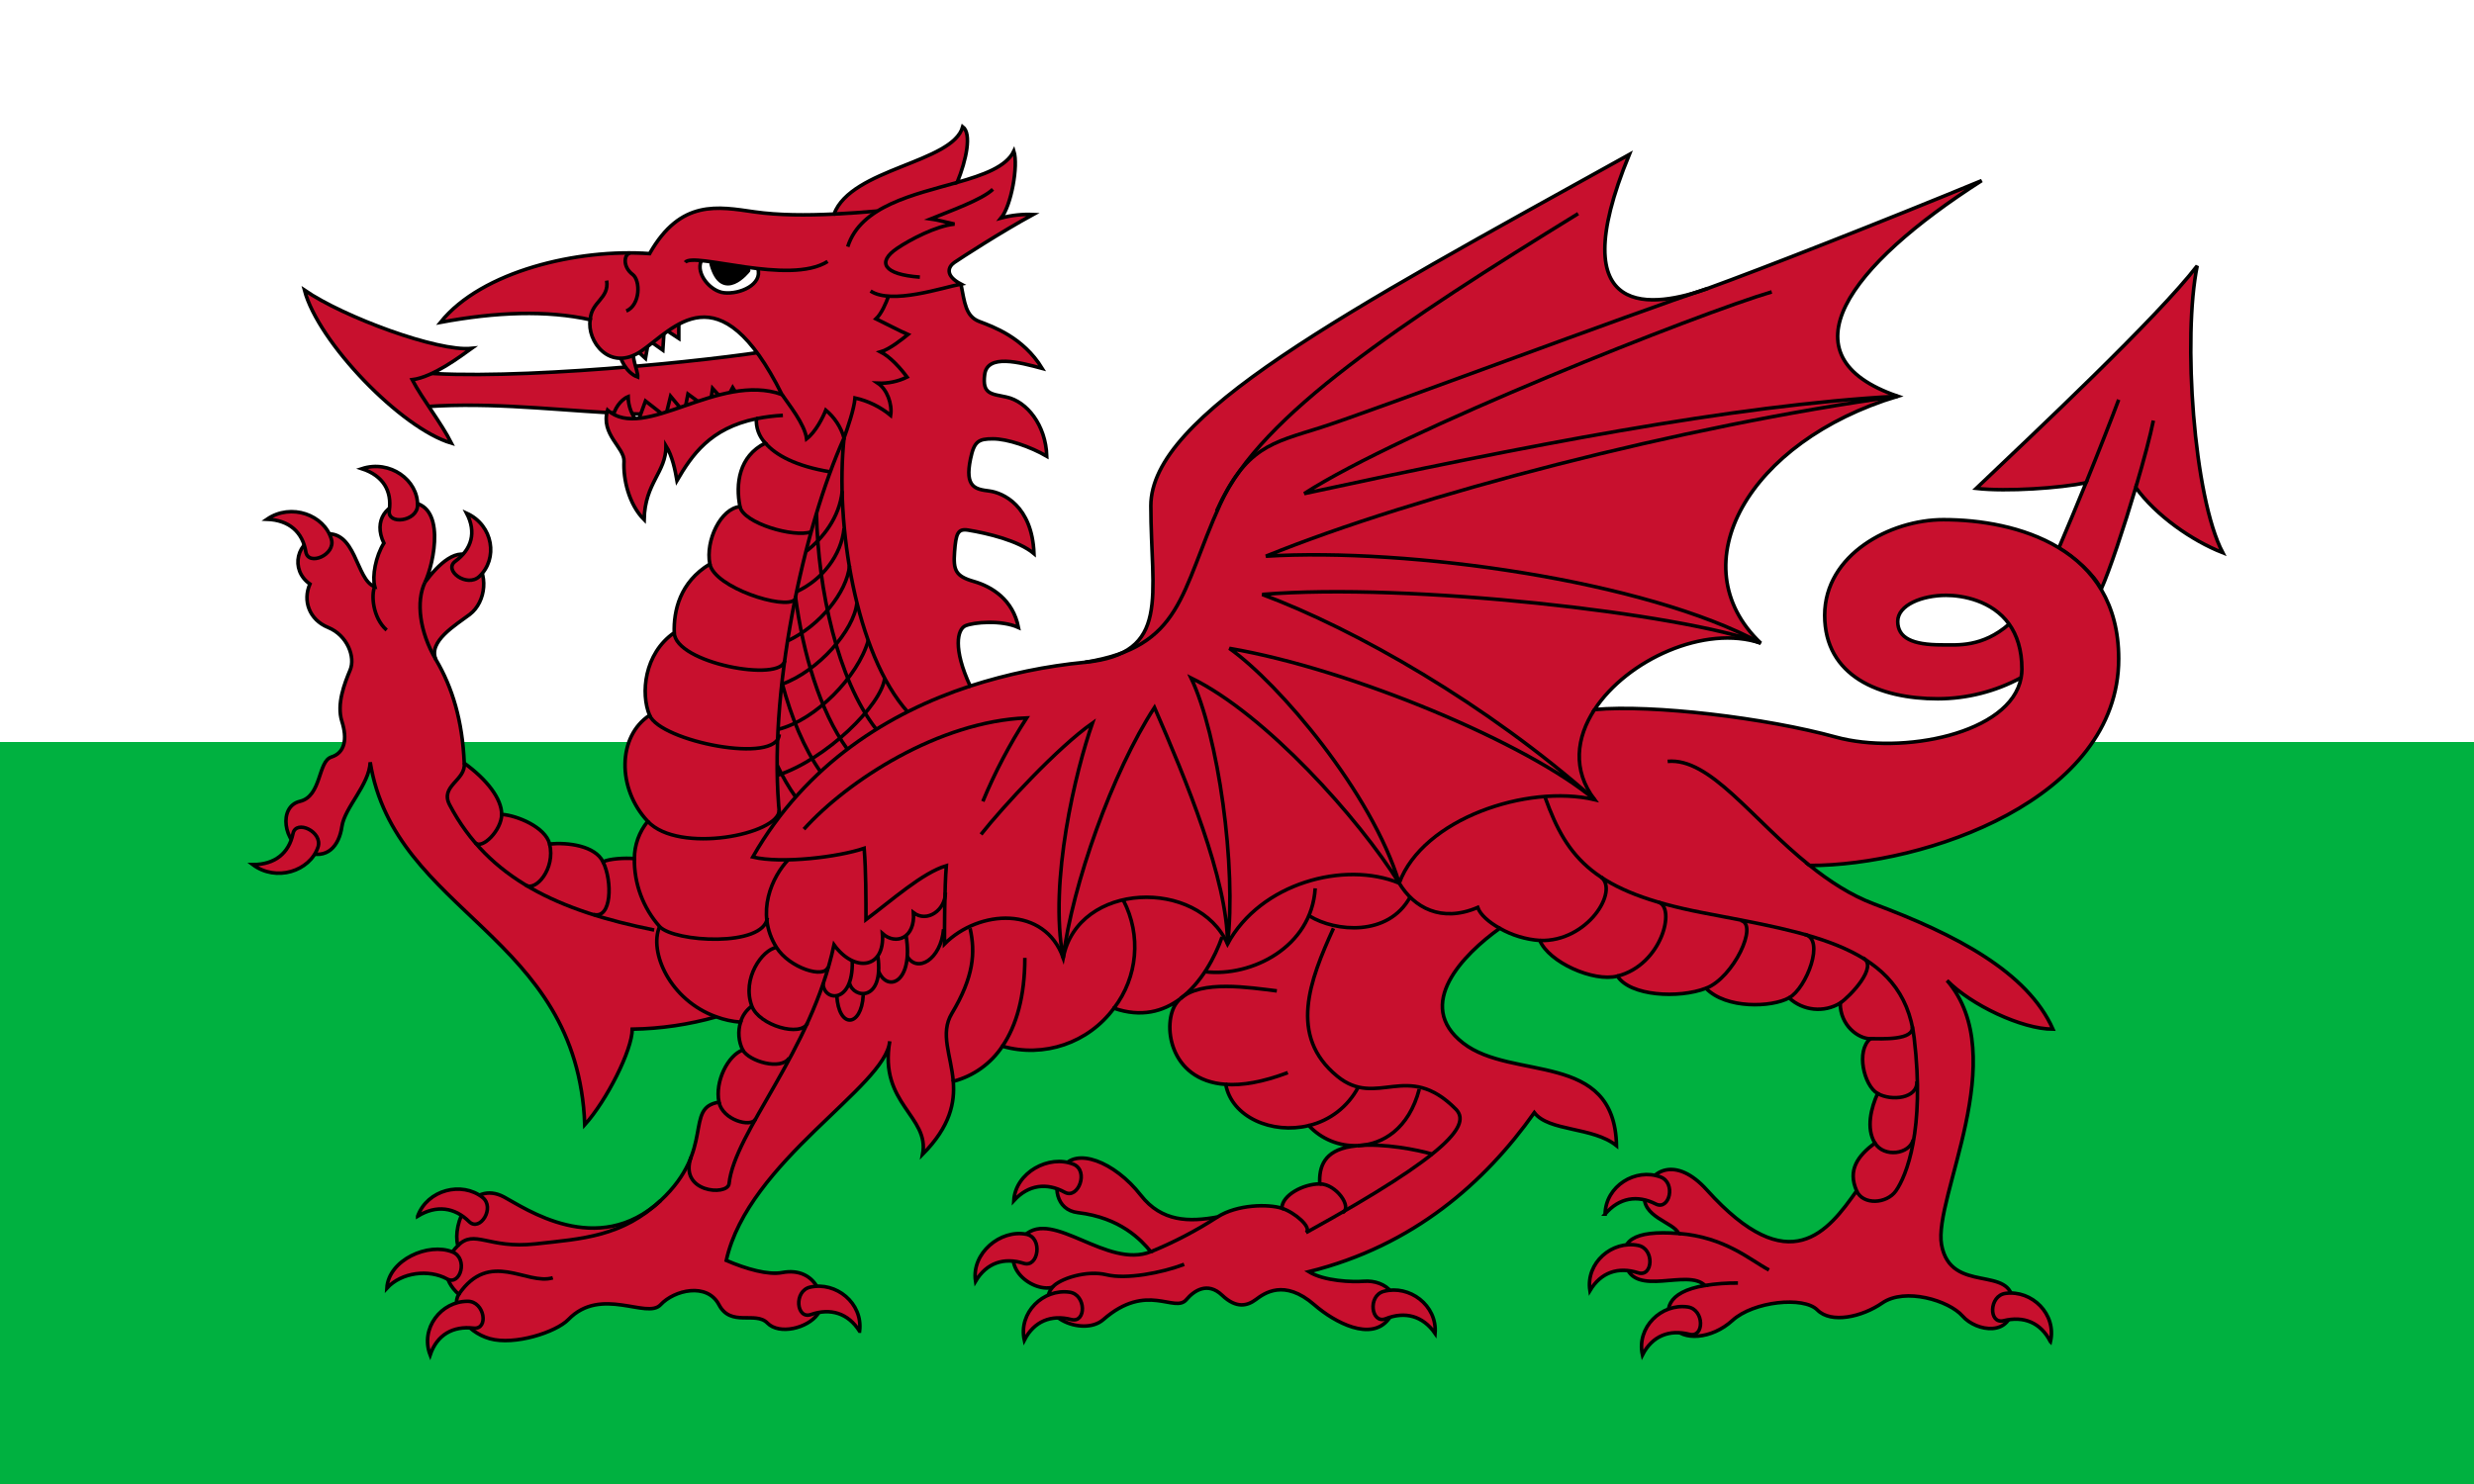
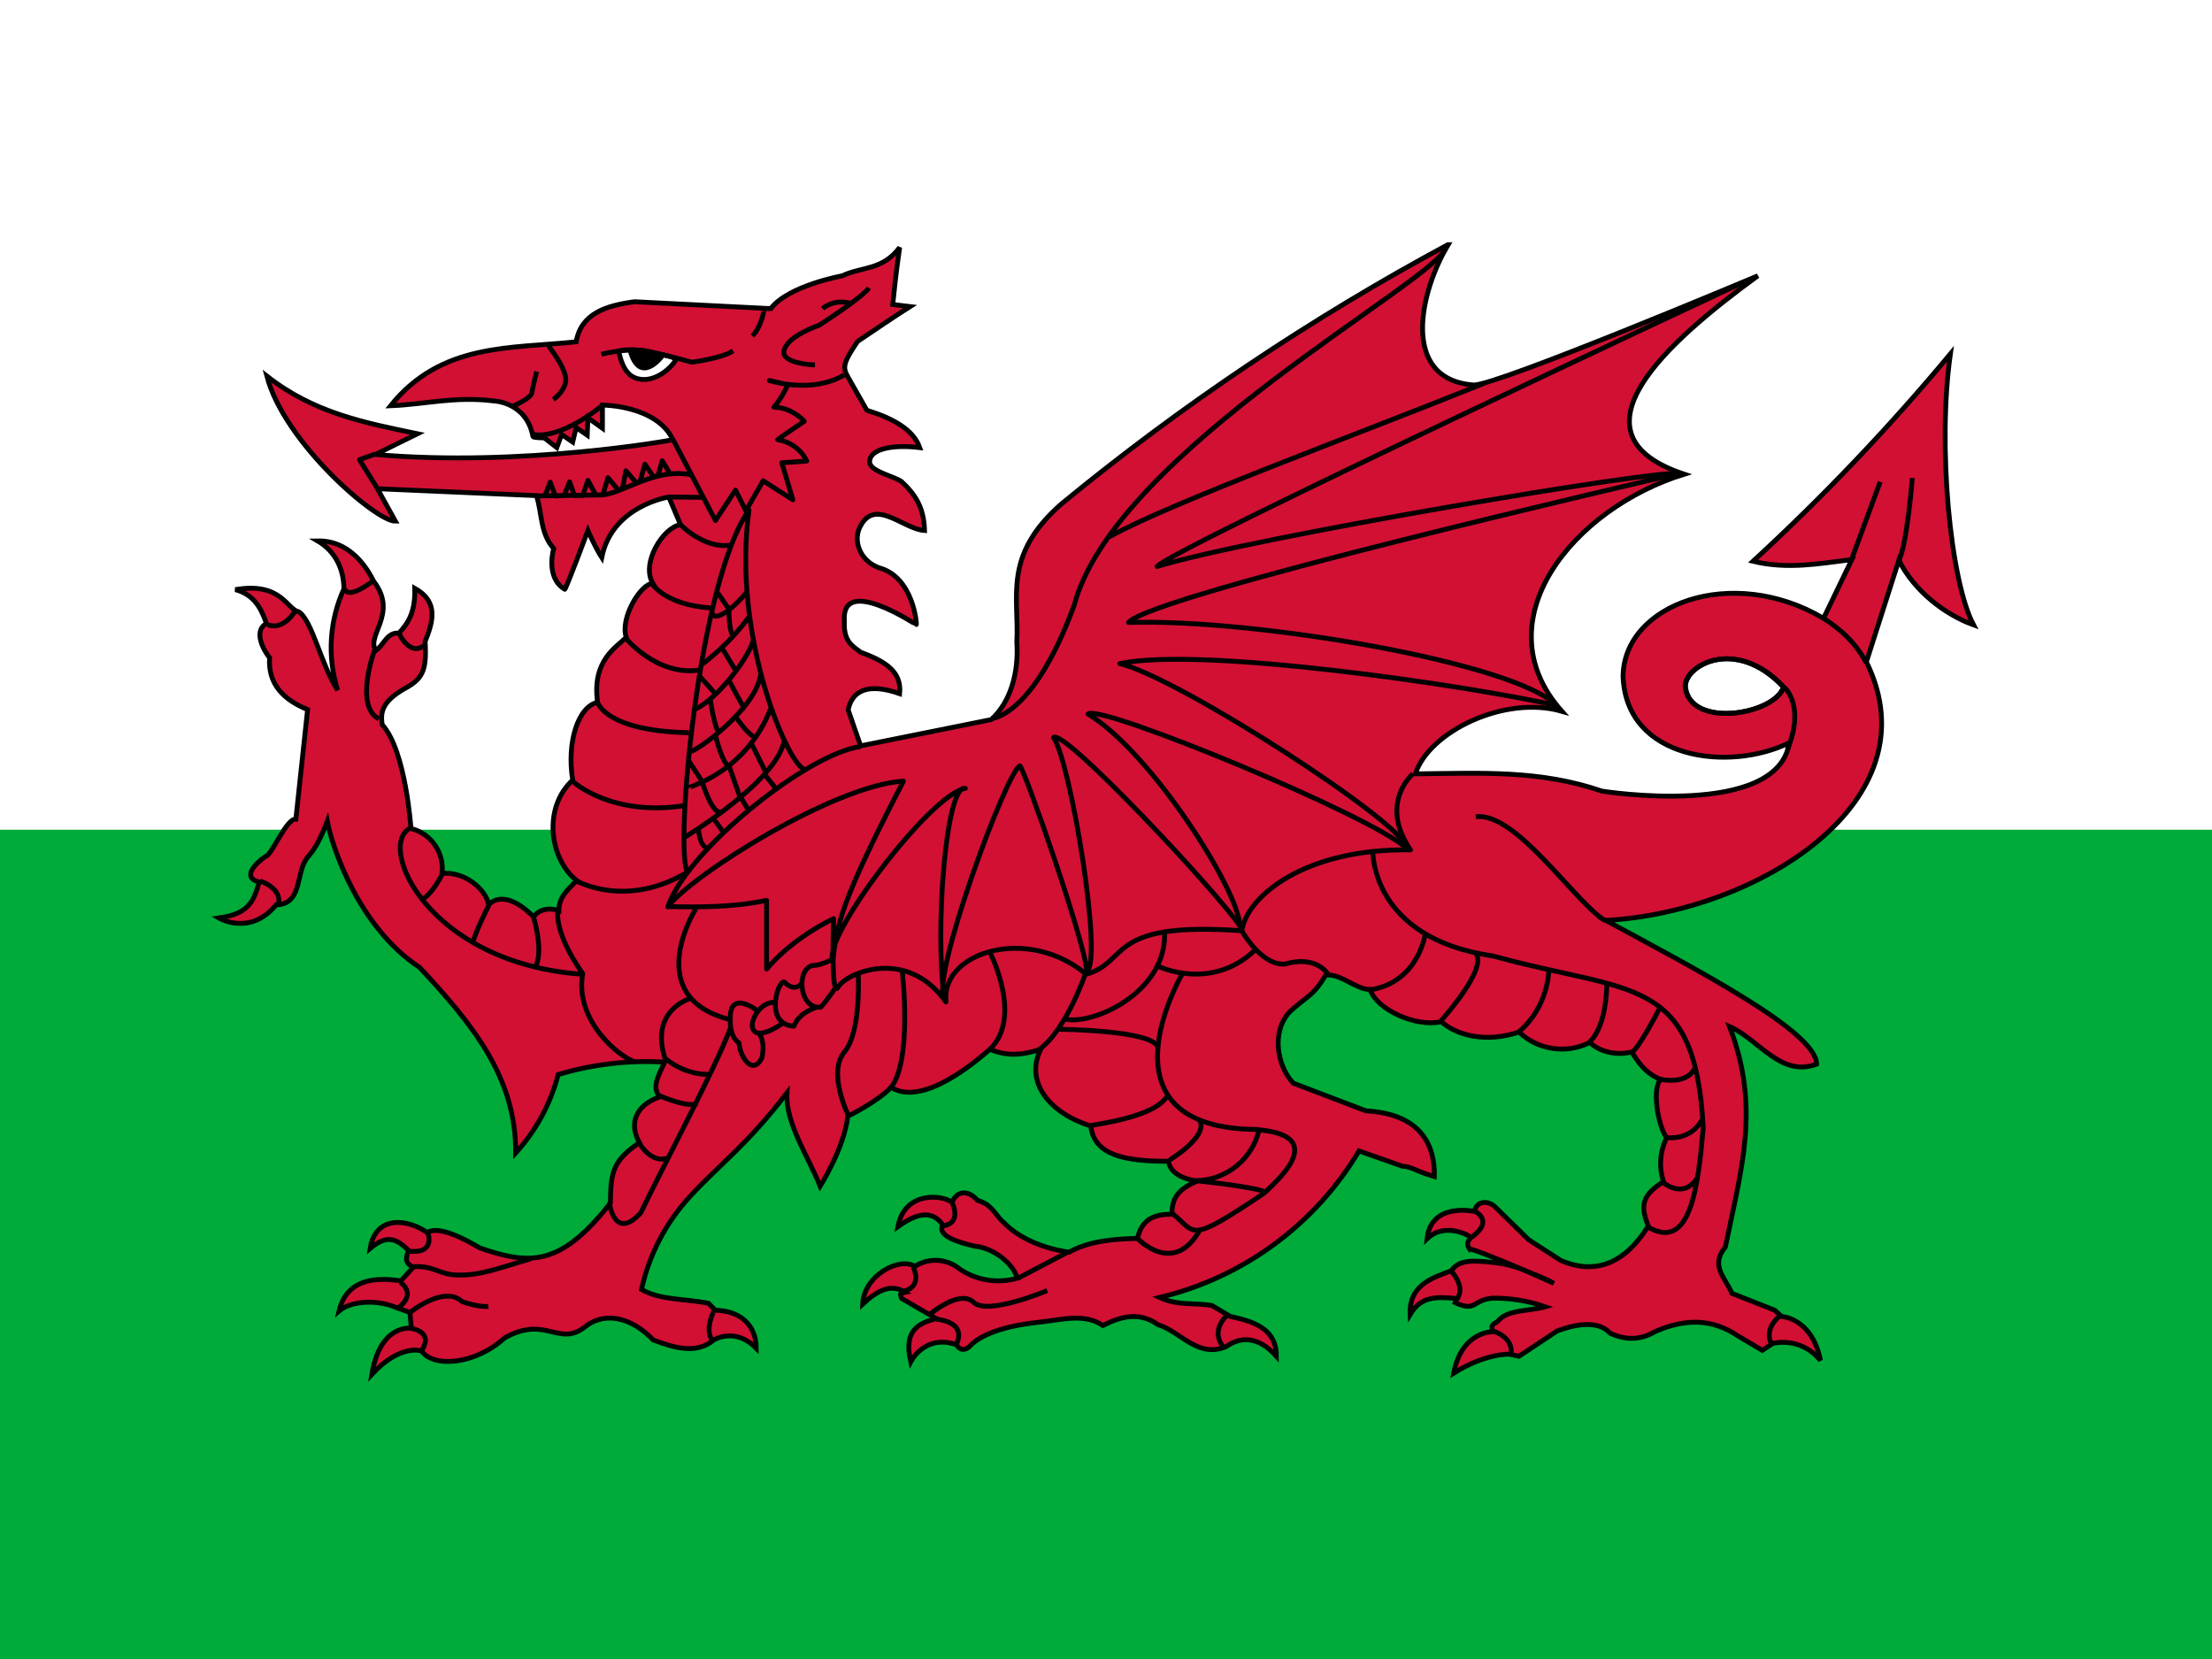
- <svg xmlns="http://www.w3.org/2000/svg" width="800" height="480">
-   <path fill="#00b140" d="M0 0h800v480H0z" />
-   <path fill="#fff" d="M0 0h800v240H0z" />
-   <g stroke="#000">
-     <g stroke-width="1.157">
-       <g fill="#c8102e">
-         <path d="M246.663 113.816c-25.98 3.938-91.82 10.123-117.509 5.906l5.02 12.092c42.515-3.937 83.26 9.843 121.053-4.5z" />
-         <path d="M145.985 143.343c-16.24-4.779-43.107-32.62-47.535-49.492 12.695 8.716 43.105 19.965 54.03 18.841-3.544 2.531-12.402 9.279-19.192 10.123 3.25 6.188 9.448 14.06 12.697 20.528z" />
-       </g>
-       <path fill="#c8102e" d="M198.242 134.907c4.726 6.467 29.526 3.796 42.072-4.076l-3.395-5.485-2.509 4.64-3.985-4.358-1.033 6.889-6.938-5.062-1.183 6.047-4.428-5.343-1.622 6.609-6.497-5.064-2.509 6.892a13.18 13.18 0 0 1-3.101-8.296c-2.51.983-4.576 4.217-4.872 6.607zm2.067-20.949c0 1.686 2.066 6.609 5.906 8.013.148-2.108-2.511-7.03-.886-9.137l3.395 3.092 1.034-5.906 4.576 3.234.442-6.888 4.724 3.092v-7.592c-7.677.701-17.125 9.56-19.191 12.092zM679.42 190.587c-1.992-4.499-8.192-9.982-13.654-13.357a1346 1346 0 0 0 8.778-21.074c-8.267 1.688-25.459 2.936-35.499 1.812 18.895-17.998 58.46-55.119 71.45-71.992-4.724 23.06-1.18 74.802 8.268 92.8-10.04-3.937-21.643-12.09-28.137-21.088-3.831 12.918-8.53 26.996-11.13 32.758" />
-       <path fill="#c8102e" d="M310.733 91.882c1.18 5.906 1.474 10.405 5.904 12.092 4.428 1.688 14.171 5.061 20.372 15.186-7.381-1.968-17.715-4.781-18.602 1.969-.842 6.424 2.116 6.234 7.087 7.31 6.495 1.406 12.696 8.999 12.992 19.124-5.317-3.093-12.697-5.624-17.421-5.624s-6.053.842-7.233 6.466c-1.949 9.276 1.625 9.843 6.052 10.405 4.43.562 13.878 4.781 14.468 20.248-5.02-4.22-15.088-6.57-21.259-7.592-3.395-.562-3.985 1.124-4.427 7.03-.445 5.905.294 7.874 6.198 9.56 5.907 1.689 12.697 5.906 14.468 14.905-5.61-2.53-14.468-1.687-17.125-.562s-4.096 7.41 1.514 19.5a176.2 176.2 0 0 1 37.163-7.69c27.906-2.799 21.26-21.371 21.26-50.618s61.41-61.866 154.708-113.61c-22.439 54.555 8.268 49.493 25.39 43.308 17.125-6.188 57.28-21.935 88.576-34.871-43.107 27.558-64.956 56.805-27.163 69.74-48.421 14.623-70.86 54.555-44.288 79.865-18.12-6.113-43.232 5.42-53.75 21.482 18.896-1.689 55.52 2.703 77.96 8.888 21.367 5.89 56.64-1.007 59.964-19.157.175-.915.265-1.845.268-2.777 0-6.327-1.63-11.104-4.124-14.585-5.488-7.66-15.105-9.318-20.382-9.318-7.677 0-15.648 3.092-15.648 8.436s4.724 7.593 14.172 7.593c5.165 0 13.13.855 21.858-6.711 2.495 3.48 4.124 8.258 4.124 14.585-.008.92-.102 1.836-.28 2.738a56.84 56.84 0 0 1-26.885 6.823c-18.896 0-36.608-7.312-36.608-26.996s21.256-30.934 38.38-30.934c23.62 0 56.687 9 56.687 44.993 0 45.558-62.713 66.864-99.916 66.864 6.237 4.985 13.262 9.627 20.79 12.438 26.349 9.843 49.603 21.935 57.87 40.496-10.038 0-26.573-7.874-34.25-15.749 21.259 24.748-4.525 70.27-1.77 85.49 2.95 16.308 23.029 6.185 23.029 18.841 0 11.247-11.811 9.279-16.239 4.217-4.43-5.061-18.627-9.313-25.982-4.217-6.495 4.5-16.532 6.748-20.962 2.25-4.428-4.5-20.667-2.814-27.457 3.374-6.79 6.185-16.276 6.669-19.192 1.969-3.122-5.033-2.324-11.153 10.307-13.271-5.61-5.626-22.708 3.99-25.659-6.695-2.123-7.679 2.361-11.25 17.123-10.126-1.477-3.654-12.399-5.34-10.925-12.935 1.477-7.593 10.01-12.293 20.079-1.124 26.866 29.808 39.267 13.217 48.418.282-2.95-6.75.297-11.25 5.907-15.467-2.953-4.781-1.183-11.53.884-16.029-4.428-2.53-7.084-13.78-2.36-17.717-3.84 0-9.745-4.22-9.745-11.53a13.77 13.77 0 0 1-16.532-1.686c-5.61 3.093-20.372 3.655-26.869-3.095-8.857 3.375-24.506 2.53-28.637-3.937-7.795 1.97-22.145-4.5-25.096-11.53a30.6 30.6 0 0 1-12.945-3.934c-11.808 8.436-27.8 24.745-11.857 37.119 15.945 12.373 49.011 2.248 49.602 33.181-7.677-6.185-21.849-4.5-26.573-10.685-15.942 22.497-38.971 43.025-72.925 51.461 5.018 3.093 14.172 3.375 17.713 3.093 7.363-.584 13.582 5.344 7.974 12.374-5.61 7.032-17.125 1.124-23.916-4.78-9.772-8.5-16.238-3.656-18.896-1.688-2.656 1.968-6.2 3.095-10.924-1.406-4.724-4.5-9.154-1.404-11.514 1.406-3.838 4.57-12.696-5.906-26.867 6.468-6.814 5.95-23.029-1.686-16.535-10.405-6.79 1.689-18.8-7.707-8.857-16.871 9.154-8.436 26.572 10.967 40.744 5.341-3.185-3.86-9.823-11.01-23.62-12.653-7.086-.844-8.34-8.695-5.02-14.343 4.134-7.03 16.831-2.248 25.393 8.72 6.744 8.639 15.648 8.716 24.8 7.03 6.43-4.084 16.386-4.22 20.816-2.814 0-4.217 6.936-7.874 12.25-7.874-.293-5.624 1.477-10.685 10.04-12.092a31 31 0 0 1 2.214-.3 20.28 20.28 0 0 1-15.804-6.478c-11.827 2.885-24.93-2.676-26.855-13.313-18.694-1.303-20.553-20.167-15.947-26.308q.565-.764 1.26-1.409c-5.565 4.184-12.675 6.12-21.467 3.073a33.34 33.34 0 0 1-36.058 12.292 27.32 27.32 0 0 1-15.898 11.362c.55 6.816-.92 14.539-9.915 23.612 2.36-12.374-14.172-16.31-10.628-36.556-1.183 14.622-45.765 38.807-52.852 70.864 6.497 2.813 13.584 4.78 18.012 3.937 11.137-2.12 14.762 9 11.514 13.499s-12.4 6.747-16.238 2.81c-3.838-3.935-11.811 1.407-15.649-5.904-3.837-7.312-14.467-4.78-18.895 0s-19.192-6.187-29.82 4.78c-3.976 4.102-17.419 8.436-25.392 6.188-7.971-2.25-12.695-10.125-10.038-14.342-5.314-4.782-5.388-10.637-.294-15.75-1.92-7.17 4.34-21.34 14.91-15.746 6.643 3.514 30.188 20.107 50.708 1.125 17.792-16.664 7.427-30.016 18.821-31.778-1.386-6.765 2.954-15.184 7.678-16.873a12.25 12.25 0 0 1-.697-9.014 29.1 29.1 0 0 1-7.849-1.72 105.7 105.7 0 0 1-27.18 3.986c0 6.748-8.266 23.059-15.353 30.934-2.36-61.867-61.41-68.055-69.383-117.265-.294 7.31-8.268 14.622-9.152 20.808-.886 6.188-4.724 10.967-11.81 8.157-7.085-2.814-8.858-14.625-1.771-16.311 7.087-1.689 5.758-12.937 10.186-14.343s5.166-5.906 3.395-11.53c-1.773-5.623.884-12.373 2.657-16.59 1.77-4.22-.886-11.25-7.087-13.78-6.198-2.53-8.265-8.717-5.904-14.06-6.495-4.5-4.643-14.223 4.133-16.029 10.925-2.25 10.629 14.902 16.83 16.873-.885-3.375.295-9.843 2.953-14.062-3.544-7.313.886-13.216 7.97-13.216 12.402 0 8.268 19.684 5.315 25.872 4.133-5.626 10.63-12.094 15.648-7.592 5.02 4.496 4.2 13.894-1.18 17.995-4.43 3.374-13.582 8.718-10.925 14.624 5.314 8.999 8.561 19.684 9.154 33.464 7.38 5.344 12.104 11.53 12.104 16.59 4.87.283 14.2 4.132 15.5 9.564 5.905-.565 14.723.564 17.271 5.764 1.922-.985 7.043-1.313 10.145-1.033a19.06 19.06 0 0 1 4.323-12.043c-10.038-10.688-9.744-27.558.59-34.309-2.942-7.006-1.77-19.966 7.972-26.716-.21-7.032 1.772-16.308 11.514-22.214-1.476-7.594 3.544-17.997 9.744-18.56-1.477-7.312-.36-16.337 8.2-20.556a10.55 10.55 0 0 1-2.895-7.89c-15.019 3.093-20.888 11.847-25.677 20.01-.59-3.375-1.477-7.874-3.544-11.25 0 8.717-6.79 11.812-7.084 23.904-5.02-5.062-6.79-13.218-6.497-18.842.236-4.501-7.675-8.716-5.314-16.59 11.81 10.405 35.726-12.374 56.393-5.062-20.373-40.776-35.134-21.093-45.469-14.06-10.334 7.03-17.715-3.375-16.532-10.125-13.878-3.093-30.412-2.531-48.421.844 13.285-16.593 44.581-23.903 67.61-22.217 10.038-17.715 22.145-15.184 33.954-13.498 7.72 1.105 16.738 1.129 25.686.7 5.61-14.905 38.382-16.446 41.63-28.258 2.954 2.249 1.16 10.712-1.793 18.022 8.536-2.434 15.866-5.033 18.326-10.147 1.477 4.78-.884 17.715-4.134 21.652a34.3 34.3 0 0 1 10.335-1.125c-10.335 5.624-23.323 14.06-25.39 15.467-2.067 1.406-3.25 4.217 2.067 7.03-5.907 1.125-22.44 6.75-29.23 2.251" />
-       <path fill="#c8102e" d="M86.345 167.95c7.823-5.344 18.52-1.394 20.815 6.467 1.476 5.062-7.492 8.82-8.268 4.079-1.032-6.327-5.314-10.264-12.547-10.546zm30.682-16.349c9.105-2.983 18.163 3.721 17.995 11.88-.11 5.251-9.833 6.402-9.147 1.65.914-6.345-2.002-11.285-8.848-13.53zm33.86 14.396c8.684 3.956 10.203 14.787 4.074 20.49-3.946 3.67-11.723-2.006-7.733-4.938 5.323-3.908 6.883-9.38 3.66-15.552zM81.733 279.659c7.577 5.654 18.442 2.143 21.085-5.62 1.7-4.997-7.094-9.115-8.078-4.408-1.314 6.278-5.768 10.039-13.007 10.028zm53.326 113.719c3.173-8.657 14.31-11.289 20.934-6.115 4.263 3.333-.803 11.32-4.3 7.866-4.668-4.61-10.548-5.485-16.634-1.75zm-9.962 23.284c.528-9.155 13.41-14.909 21.281-11.688 5.07 2.075 2.528 11.088-1.84 8.692-5.825-3.194-14.68-2.2-19.441 2.996zm14 21.604c-3.303-8.613 3.56-17.37 12.128-17.362 5.516.004 6.909 9.24 1.905 8.679-6.675-.75-11.806 2.123-14.033 8.683zm138.863-7.689c1.14-9.105-7.652-16.126-15.989-14.248-5.367 1.21-4.497 10.505.236 8.864 6.319-2.189 12.005-.516 15.752 5.384zm53.267 2.907c-1.976-8.974 6.132-16.705 14.61-15.532 5.46.754 5.452 10.085.583 8.849-6.495-1.652-12.003.49-15.193 6.683zm132.829-2.193c.738-9.144-8.355-15.808-16.602-13.597-5.31 1.424-4.032 10.676.627 8.848 6.217-2.44 11.97-.996 15.975 4.749zm-148.599-16.849c-1.412-9.069 8.035-16.875 16.425-15.224 5.403 1.065 3.942 10.926-.842 9.415-6.38-2.017-12.015-.19-15.583 5.809zm12.366-26.092c.528-9.155 11.431-14.993 19.302-11.77 5.067 2.075 1.554 11.457-2.811 9.061-5.826-3.197-11.73-2.484-16.491 2.709zm203.286 49.914c-1.977-8.975 6.13-16.706 14.609-15.533 5.46.756 5.453 10.088.583 8.85-6.495-1.65-12.003.492-15.192 6.683zm131.931-4.294c2.043-8.962-6.01-16.748-14.496-15.63-5.463.718-5.525 10.05-.648 8.844 6.508-1.607 12.002.571 15.143 6.785zm-148.924-16.505c-1.391-9.072 7.205-16.311 15.59-14.64 5.4 1.076 4.784 10.39.007 8.866-6.376-2.03-12.014-.216-15.597 5.774zm4.914-24.761c.178-9.169 9.896-14.977 17.884-12.028 5.142 1.899 2.946 10.992-1.51 8.75-5.943-2.994-11.815-2.077-16.375 3.278z" />
-       <path fill="none" d="M552.242 93.289c-22.439 7.312-109.241 39.931-125.183 44.993s-24.21 6.188-33.658 26.996" />
-       <path fill="none" d="M510.318 69.103c-56.686 34.87-102.745 65.242-115.736 93.926s-12.105 46.118-43.698 51.18m-90.934 53.993c14.172-15.748 43.696-34.87 72.04-35.994a169.5 169.5 0 0 0-14.173 26.996" />
-       <path fill="none" d="M317.227 269.889c7.087-9 24.8-28.12 36.02-35.995-5.314 15.187-14.171 51.18-9.447 75.926 2.95-23.62 15.942-60.177 29.523-80.988 10.04 23.06 23.62 55.68 23.62 76.491 2.953-24.747-2.951-67.492-11.809-86.051 24.21 11.81 54.326 45.555 67.317 66.366-8.857-29.247-38.973-64.68-54.918-75.93 39.564 6.75 96.843 30.936 118.099 48.934-34.838-30.934-77.355-55.119-107.469-66.368 47.239-3.935 135.814 6.188 161.204 15.749-37.2-20.249-113.965-30.934-160.023-28.121 48.42-19.686 134.633-42.182 204.31-51.743-53.144 2.81-121.642 16.31-191.91 31.495 31.297-20.248 128.137-58.491 151.167-65.241M274.122 79.79c4.217-13.272 21.423-16.795 35.407-20.785m-12.084 30.629c-11.808-.845-13.907-4.842-7.38-9.281 4.133-2.813 12.694-7.313 18.601-7.875-1.477-.28-5.61-1.406-7.677-1.686 6.2-2.53 16.534-6.188 20.076-9.563" />
-       <path fill="none" d="M283.716 68.261c-4.518.39-9.26.75-14.024.979m-16.532 65.105a57 57 0 0 0-8.573 1.082m-39.448 142.288a32.45 32.45 0 0 0 8.16 21.982c4.725 5.062 33.66 6.75 34.84-2.812m-38.677-31.214c10.038 10.686 42.515 4.218 42.515-3.655m-41.924-30.653c3.543 8.437 41.334 16.03 41.924 6.186m-33.953-32.902c.296 9.843 34.712 16.236 35.726 9m-24.212-31.214c1.477 7.592 24.212 14.905 27.46 11.53m-17.716-30.09c1.076 5.333 17.42 10.123 23.03 8.155m-14.83-28.711c3.35 3.873 9.849 7.477 21.03 9.307m-77.649-49.212c.294-5.906 6.198-6.749 5.314-12.654m56.687 36.839c2.066 3.092 7.38 9.56 7.97 14.342 2.954-2.25 5.315-7.032 6.201-9.28a18.43 18.43 0 0 1 5.904 8.998c1.183-3.375 3.25-9.28 3.544-12.936a27.4 27.4 0 0 1 11.514 5.623c.59-3.655-1.18-8.436-4.133-10.405 3.263.136 6.51-.54 9.447-1.968-2.066-2.811-5.314-6.468-8.561-8.155 2.954-.844 7.085-4.216 8.858-5.623-2.658-1.124-7.381-3.657-10.335-5.062 1.771-1.688 3.248-5.06 4.134-7.594M203.852 81.9c-1.919 0-2.805 4.217.738 6.89 2.549 1.922 2.51 9.842-2.066 11.81" />
-       <path fill="none" d="M272.94 141.657c-12.99 28.682-24.948 83.097-20.815 122.467m14.024 53.853c0 5.906 9.744 7.03 9.447-7.03" />
-       <path fill="none" d="M274.712 317.977c1.18 5.061 11.219 6.186 9.152-8.719" />
-       <path fill="none" d="M270.579 321.914c.59 10.967 7.97 10.405 8.56 0m5.021-7.594c2.951 6.75 11.218 3.374 8.858-11.53" />
-       <path fill="none" d="M293.312 309.258c3.249 5.626 10.924 1.127 11.81-8.716m-50.192-22.497c-5.066 5.284-10.878 17.147-3.84 28.402 4.137 6.607 15.503 10.265 16.683 6.327m-16.683-6.327c-4.575.704-11.306 10.046-7.97 18.98 2.363 6.328 15.944 10.126 18.01 5.486m128.728-16.593c14.762 1.688 34.25-7.873 35.43-26.996" />
-       <path fill="none" d="M423.515 296.323c8.268 5.061 25.393 6.75 32.477-6.187m-24.799 10.124c-7.678 16.872-14.633 34.8 1.18 47.806 12.99 10.687 22.64-5.245 38.383 10.687 4.724 4.78-.886 13.778-48.421 39.932m-227.34-119.937c3.1 6.327 2.805 18.701-3.1 17.012m-43.549 122.89c10.038-14.622 21.89-2.806 30.41-5.343" />
-       <path fill="#fff" d="M226.735 84.429c-1.772 4.078 2.942 9.783 7.381 10.266 5.166.562 12.547-2.672 10.925-7.874" />
-       <path fill="none" d="M221.567 84.852c2.657-3.516 33.66 7.592 46.059-.282M121.183 189.745c-1.18 2.529-.738 9.982 3.84 14.06M340.256 416.4c2.363-2.81 11.105-5.65 17.567-4.076 6.349 1.545 17.715-.562 25.096-3.376" />
-       <g fill="none">
-         <path d="M272.94 141.657c-2.952 27.558 3.691 69.882 20.668 88.723m-29.584-64.256c.486 24.523 6.79 53.637 19.254 69.664M257.2 192.849c2.454 18.557 7.979 37.218 16.709 49.338m-20.988-21.171c2.95 11.013 7.101 21.12 12.492 28.722m-14.013-2.07a66.7 66.7 0 0 0 5.882 10.136" />
-         <path d="M272.35 158.81c-.885 8.718-6.495 15.466-11.516 19.404m12.106-7.31c-.885 8.716-7.085 16.59-15.205 20.386m16.977-8.295c-.886 8.717-9.744 19.403-19.782 24.183m22.143-12.092c-.884 8.72-12.399 21.935-24.122 26.177m27.814-14.085c-3.396 11.812-16.977 25.592-28.934 28.685m34.248-16.591c-.887 8.716-19.044 26.433-34.692 31.495" />
-       </g>
-       <path fill="none" d="M177.724 272.984c1.918 8.013-4.43 15.325-7.677 13.356" />
-       <path fill="none" d="M211.53 300.824c-30.707-6.188-53.537-16.496-66.135-40.496-3.25-6.186 5.314-7.874 4.724-13.498m-9.154-33.464c-5.314-8.999-6.496-18.842-3.543-25.027" />
-       <path fill="none" d="M162.224 263.42c0 5.064-6.349 11.53-8.564 9.14m59.64 27.137c-3.54 8.188 3.305 23.822 18.323 29.199m11.497-3.468a9.53 9.53 0 0 0-3.648 5.187m15.755 11.545c-2.66 4.22-12.992 1.126-15.058-2.531M213.67 388.28c-12.52 11.723-25.272 12.384-40.522 14.06-15.354 1.688-19.634-4.92-25.096.562M313.683 300.26c1.774 7.874 1.181 15.748-5.904 27.56-3.911 6.516-.206 13.546.468 21.943m73.423-26.727c6.767-5.088 11.234-13.48 13.502-19.963m-34.97 23.037a32.6 32.6 0 0 0 3.083-34.849m-39.14 47.14c4.539-6.675 7.254-16.183 7.254-28.58m-98.908 46.681c1.181 5.765 10.335 8.296 11.811 5.485" />
-       <path fill="none" d="M305.712 288.73c0 5.624-5.904 9.843-10.334 6.468.59 8.154-5.608 10.687-10.037 6.75.886 11.53-9.152 12.654-15.649 3.655-7.38 34.588-32.18 60.46-33.953 77.333-.59 3.937-16.387 2.813-12.253-8.716m189.401-53.712c-8.857-1.054-24.436-3.646-31.218 2.528m34.761 23.905c-8.186 3.093-14.8 4.18-20.073 3.812m42.659 19.792c8.158-.305 16.573-5.472 19.93-18.26m-35.734 11.781a24.44 24.44 0 0 0 15.951-12.343" />
-       <path fill="none" d="M463.373 373.375c-5.14-1.547-15.99-3.589-24.357-2.83m-4.87 21.672c3.247-1.689-2.067-9.281-7.384-9.281m-54.619 21.934a130.6 130.6 0 0 0 21.552-11.247m20.817-2.813c4.008 1.274 9.89 6.186 7.823 7.875m30.115-113.048c4.725 7.875 13.58 12.936 25.39 7.875.832 2.372 3.64 4.806 7.134 6.75m32.725-16.593c5.906 4.499-4.428 21.09-19.78 20.528" />
-       <path fill="none" d="M600.367 385.187c2.049 4.68 9.745 4.217 12.698 0 3.372-4.82 9.448-19.686 5.904-49.495-3.543-29.807-33.657-33.744-68.497-40.494-34.84-6.748-43.698-17.435-50.782-37.119" />
-       <path fill="none" d="M606.274 369.72c2.951 4.78 11.218 3.655 12.399-1.126m-11.515-14.903c4.43 2.531 12.991 1.687 12.695-3.937m-15.056-13.78c3.838 0 14.172.562 13.582-3.937m-23.326-7.592c3.248-2.251 12.401-11.812 7.381-14.625m-23.914 12.938c5.609-3.095 11.81-19.123 5.019-20.53m-31.887 17.435c8.858-3.375 17.125-20.81 11.22-21.934m-39.857 17.997c14.465-3.655 18.896-22.214 13.285-23.903m6.495 107.142c15.067 1.148 23.325 8.718 29.23 11.811m-32.772-164.509c13.727-1.265 27.223 18.732 45.934 33.68m105.438-122.259c2.583-8.713 4.748-16.897 5.699-21.655M551.33 415.785a64.6 64.6 0 0 1 10.656-.79m123.117-285.712c-1.995 5.383-6.284 16.34-10.559 26.873M313.72 221.9c-26.04 8.55-53.006 24.97-70.304 55.3 9.448 2.25 27.753 0 36.02-2.812.59 7.312.59 16.873.59 23.061 8.268-6.188 18.306-15.187 25.983-17.435-.593 7.31-.593 20.245-.593 25.31 11.22-11.25 32.477-12.374 38.384 4.496 4.723-24.745 43.695-25.87 53.143-4.497 10.63-19.685 37.793-26.998 55.508-19.685 7.675-20.81 41.332-32.058 63.18-26.996-7.241-9.535-5.947-20.077-.013-29.137" />
-     </g>
-     <path stroke-linejoin="round" stroke-width="1.692" d="m230.229 85.39 11.58 2.04s-8.15 10.404-11.58-2.04z" />
+ <svg xmlns="http://www.w3.org/2000/svg" id="flag-icons-gb-wls" viewBox="0 0 640 480">
+   <path fill="#00ab39" d="M0 240h640v240H0z" />
+   <path fill="#fff" d="M0 0h640v240H0z" />
+   <g stroke="#000" stroke-width="1.4">
+     <path fill="#d21034" d="M419 70.8h-.1zm-.1 0a694 694 0 0 0-111.8 75c-17 14.9-12.2 26.7-12.9 40 .6 9-1.9 17.4-7.4 22.4l-37.8 7.6-3.6-10.4c1.1-5.4 5.5-8 14.9-4.7.7-6.8-4.9-9.6-11.3-12-2.3-1.8-5-3-4.7-9-1-13.5 20.6 1 20.8 1s-.8-13.7-10.7-16.4c-5.4-1.9-7.7-7.6-5.6-11.8 4.3-8.7 12.5.6 18.7 1-.2-5.7-1.8-9.7-6.7-14.2-2.6-1.7-9-2.9-9.2-5.6-.1-3.6 6-5.2 14.5-4.2-1.8-5.1-7.5-8.4-15.3-10.8l-4.6-8.1c-2.2-4-3.2-4.2 1.9-11.8 4.5-3 10.6-7.2 15.2-10.1l-5-.6c.6-5.5.7-7.4 2-16.5-5 6.7-11 5.5-16.6 8.2 0 0-15.6 2.8-20.7 9.5l-39.4-2c-8.4 1.1-15.5 3.5-16.9 11.6-19.1 2-39.1.3-53.7 18.5 10-.4 18.6-2.8 29.8-1.4 0 0 9.5.2 11.4 10.3.2.4 3.3.4 3.3.4l3.6 2.8 1.4-3.8 3.2 2.2 1-4.2 3.2 2.2.2-5 4.2 3v-6.7s15.6 0 20.4 10c.2.1-43.7 8-86.1 4.3l12.2-6c-15.4-3.2-30-6-43.6-16.7 5.1 19.4 31.7 42.1 37.2 42l-5.2-9.4 46 2c1.7 5.1 1 10.8 5 15.3 0 0-2.5 8.4 3.2 11.8.2.4 6.7-17 6.7-17s2 4.7 4 7.8c3-15 19.4-17.5 19.4-17.5l3.4 8c-5.1.8-11.5 11.2-8 17-3.5 0-9.6 10.1-7.7 15.6-2.9 2.9-10 6.7-8.3 18.8-5.6 1.2-9 11.5-7.2 22.5-8.8 8.1-6.6 23 1.2 29.1-3.2 3-5.2 5.1-5.2 8.7-3.1-1.1-6-.2-7.3 1.8-3.8-3.9-9.2-7.2-13-3.6-1-4.6-7-9.6-13.5-9a12 12 0 0 0-9-13s-1.5-22.6-8.3-30c-.7-4 .4-6.8 6-10.2 5.7-3 6.9-5.3 6.4-13.9 2.3-5.7 4-11.5-3-15.4.2 6.8-1.8 10-4.6 13-3.3-.4-4.4 3.4-6.6 5-3.1-4.1 6.5-10.6-.6-19.9-.4-.4-5-12-16.3-11.8 5.3 3.1 7.6 8.4 7.6 13.9a41 41 0 0 0-1.8 29.3c-4.7-7-7.4-20.4-11.3-22.7-3.4-.7-5-8.7-18.3-6.4 5.7 1.5 7.6 5.9 9 9.8-3.4 1.8-1.7 6.6.9 9.9-.5 7.7 4.1 12.2 11 15L85.6 237c-2.7-.3-7 10.4-8.6 10.7-2.7 1.7-7.4 6.2-2 7.5-1.6 5.7-3.1 9.2-11.7 10.4 0 0 9 5.4 16.6-3.8 8-.2 5.4-9.8 9.3-14 0-.3 2.3-1.7 5.5-10.2 1.4 7.6 9.2 30.8 26.7 42.3 15.3 16.4 28 31.9 27.8 53.7a54 54 0 0 0 12.3-22.7 89 89 0 0 1 30.8-3.6c-1.8 3.9-3.9 7.6-1.3 10-7.4 2.6-9 8-6 13.3-7.8 5.3-8.3 8.7-8.4 17.5-14.5 18.5-23.4 17.9-37.7 13-4.6-2.7-12-6.6-15.3-4.5-6.1-4.2-15-4.8-16.5 4.6 4.7-3.9 7.4-3.1 11.1.6-.7 1.9-1.3 3.7 1.4 4.8l-3.6 4c-6.6-1-15.6-1-17.9 8.7 3.4-2.9 11-3.5 17-.8l3.5 1.2.4 4.6s-9-1.4-11.4 13.3c8.4-9 14.4-6.7 14.4-6.7 3.3 4.8 15.3 4.1 24-3.8 12.1-6.8 15.7 3 23.5-3.4 6.5-4.8 14.2-1.6 19.5 4 6.1 2.3 12.5 4.2 17.5 0 0 0 6.2-3.9 12.3 2.4 0-7-5-10.9-11.8-11l-2-2c-6.5-1.4-13.7-.8-19.4-4a58 58 0 0 1 14.1-27c9.3-10 16.2-14.6 28-29.9-.5 8.7 6.1 18.3 9.6 27 0 0 7-11.1 8-20.3.3 0 8.9-4.4 12.5-8.3 7.8 4.9 20.4-3.8 28.6-11 5 2 8.9 1.8 14.7 0-4.7 9.6 2.7 18.5 14.5 22.2 1 8.4 9.6 10.2 22.5 10.2.6 5 8.3 5.7 8.3 5.7-5 2.2-7.4 4.5-7.3 9.6-5 0-8.7 1.3-10 7-6.9.2-13.9.7-19.8 4-6.3-.9-14-3.5-18.9-8.6-2.5-2.1-3.2-5.2-7.6-6.4-2.8-3.3-6.2-2.6-7.3.6-2.9-2.3-13.8-3.3-15.7 7 5.2-3.7 9.7-5.1 13-.5-1.8 3.1 4.2 5 9.4 6.2 3.7.2 10.2 3.6 12.2 9.2a20 20 0 0 1-16.7-2.6 11 11 0 0 0-13-.8c-4.4-2.8-14.7 2.5-15.1 10.9 4.3-4 8.3-6 12.3-3.4-2 .4-1.3.6-1 1.8l10 5.8c-5 1.3-9.6 3.3-7.4 12.5 0 0 4-8 13-5 .2-.3 1.3 2.8 3.9.7 3.9-4.4 12.8-6.4 20.7-7.2 6.3-.7 12.6-2.6 18 1 5-2.5 10.4-4.2 16-.2 6.6 2 11.4 9.8 19.7 6.3 4.2-3 9.3-3 14.5 2.8 0-7.4-5.5-9.9-13.3-11.5l-5.4-3.2c-5-.8-10 .1-15.1-2.3a92 92 0 0 0 57.7-42.4l12.5 4.4c3 .2 3.2 1.2 9.3 3 .2-8.9-3.7-18.1-19.8-19l-21-8c-4.6-4.8-6.6-14.9-.9-20.8 5.6-5 6.6-4.4 10.3-10.5 4.5-.4 8.7 4.2 12.8 4.2 2 5.9 13.4 11 20.6 9.3 4.5 4 13 6.2 22.5 3a18 18 0 0 0 20.5 3c2.2 2.2 6.8 4 12 2.8.5 0 2.8 5.8 8.5 7.9-2.5 2.4-1 13 1.7 16.9a17 17 0 0 0-.9 12.7c-5.8 3.7-7 6.5-4.4 12.8-7.6 12.3-16.7 13.7-25.3 10l-9.3-6-9.8-9.6c-1.7-1.6-5.2-2-5.9 1.4 0 0-12.6-2.8-13.7 7.9 5.3-5.1 12.7-.6 12.7-.4s-1.8 1.4-.4 3.4c.3-.3 9.3 3.3 17.2 6.7 4.3 1.7 5.3 2.2 7.2 3.2l-7.2-3.2a33 33 0 0 0-11-2.9c-4.4-.4-9.2-1-11.4 2.4-4.8 2-12.4 3.7-12 12.7 3.2-5.4 7.7-5.1 13.4-4.6l-.4 1.2c6.2 2.8 5-.8 10.8-1.3a44 44 0 0 1 15.3 2.5c-4.5 1.3-10.7.7-13.6 4-.6 1-2.5.6-1.6 3.2 0 0-9-.2-11.3 12 9-5.7 15.9-5.5 16-5.5l2.9.6 11-7.3c.3 0 10.6-4.6 15.3.6 4.2 2 8.6 2.2 13-.4 8.4-3.7 16.3-4 24 1.2l7.1 4.2 3-2s8-2.2 13.8 4.9c-2.4-12.3-11.2-12.7-11.2-12.7l-2-1.8-12.4-4.9c-1.9-4.5-6.4-8-1.9-13.4 4.7-23.1 10.2-40.4 1.2-63.8 8.4 3.6 14.7 14.8 25.2 10.9 0-9.4-34.6-27.3-61-41.6C508 264 560 232.1 540 191.5l9.4-29.4c4.5 9 13.5 15.8 21.6 18.7-6.7-12.7-10.5-51.6-6.7-78.4a627 627 0 0 1-57.1 60c10 2.4 18.9.7 28.6-.5l-8.2 17c-26.6-15.7-57.8-4-58 16.8.9 24.2 30.8 27.7 48.1 19.2-3.4 22.1-54.2 14-54.2 14-18-6.2-35.1-5.2-54-5 3.9-12.1 25.7-22.9 42.4-18.1-23.3-26.2 3.3-58.7 35.4-68.6-35-11.6-4.9-38.3 21.3-57.4 0 0-75.3 31.7-82.2 31.6-21.4-1.6-15.6-27-7.4-40.6zm-236.4 30.4q2.8 0 5.5.6c3.4.9 7.5 1.3 7.5 2.4-1.6 2.6-5.5 5.7-9.3 5.6s-6-2.5-7.2-8.2q.8-.4 3.5-.4zm317 89.4c5 0 10.9 2 16.6 8.2-2.7 8-26.8 12-28.4.2-.5-3.6 4.6-8.3 11.8-8.4z" />
+     <path fill="none" stroke-linejoin="round" d="m207.4 171.2 3.7 5.3m-.2.1s0 7.2 1.5 7.3m-3.3 3.9 3.8 6.3m-10.5 1.6c.2 0 4.7 5.2 4.7 5.2m3.9-4c0 .2 4.2 8.1 4.5 8.1m-10-2.6s1.4 9.6 2.7 9.3m-9 8.3 4.2 6.5m3.7-13.3s2.3 9.1 4.1 8.3m1.9-13.8c.1.2 4.3 6.1 5.4 5.3m-1 2.3 4 8m-10.6-1.8 3.3 9.4m-11-4.6s3 10.1 5.7 8.5m-6.8 5s.2 5.3 2.8 5.6m1.8-8.3c0 .2 2.7 3.8 2.7 3.8m5-10.1 2.1 3.5m4.9-10 3.3 4.1M206 176.7c.1 4.5 7.2-1.6 10-5.4m-13 21s7.7-5.5 13.7-13.8m-16.3 26.9c5.5-1.5 15.6-13.7 17.6-20.2m-18.7 32.3c1.5.7 20.3-13 20.8-22.9M198.8 228c0-.1 17.2-4.4 24.3-23.3M198 242.3s27.5-16.5 29-28.6M412.4 270s-1.8 14.2-16 16.4m20.5 9c.1-.2 13.6-15 10.1-19.5m21.1 5.2s-.2 10.3-8.6 17.4m25.4-14.4s.3 12.4-5 17.4m20.4-10s-6 11.7-8.1 12.9m7.9 7.8s7.8 2 10.3-3.2m-8.3 20.1s7.2 1.3 10.6-5.6m-11.4 18.7s5.9 5 9.9-1.6m-94-94.4s-.7 25.3 34.8 30.4c39.7 11 58.5 5.2 60.8 49.7-1.5 17-3.6 36-16 28.7m-117.4-85.5s5.7 10.1 12.5 9.4c9-2.6 12.3 2.9 12.3 2.9m-49-2.2s15 7.3 27.7-4.5m-26-6c1.3 17.5-20.1 27.5-28.6 25.8m29.6 41c.1 0 11.6-6.8 9.3-11.6m-32.1 1.5c.3-.4 19.3-2.2 22.8-9m-31.6-19s26.9.2 28.7 5.1m7-21s-26.2 44.9 22.2 44.9m-50-45.5s-5.6 16.7-13.6 22.4m-14.2-28.2s9.7 18.8 0 28.1M261 280.8c.1.3 3.1 26.7-3.5 34.2m-9.2-33.4s1 16.8-4 22.8 1.2 18.4 1.2 18.4m-60.5 8s3.6 6.3 8.5 4.1m-2.5-17.8s8 3.5 10.7 2.2m-2-30.4s-11.8 3.3-7.3 17.3c6.8 5.5 13.4 4.6 13.4 4.6m-29.4 37.4c-.1 0 1.4 11 9 2.7 5.3-11.2 22-42.6 25.9-53.4m7.8-5.1s-8.1-6.3-7.8 2.5c-.2 5.5 2.5 6.8 2.5 6.8.3 4 3.8 9.6 6.6 4.5 1.2-5-.8-7.2-.8-7.2m4.7-9c-7.3-.4-11.3 15.7 2.8 5.6m4.8-11s-1.8 2.5-4.7-.2c-1.5-2.6-6.8 12 2.5 12.5 1.7-4.3 6.8-5.5 6.8-5.5m4.4-13.8s-4.2 2-5.7 1.7c-5 1.1-4 12.8 2.3 12.1 2.2-2.5 4.5-6 4.5-6m-40.3-23c-.2 0-16.5 25.7 9.1 32.5m198-71s-10 8.4-.7 22c-31-.5-47.5 13.8-48.8 23.4-39.4-2.8-32.2 8.8-45 12.6-17.1-14.3-42.2-6.3-40.6 8-11.4-16.1-29-8.3-31.2-4.3s-1.3-19.8-1.3-19.8-11.5 5.2-19.4 14.6v-19.9c-9.6 2-18.9 2-28.8 1.8m-25.9-7.3s14.3 8 32-2.8M166 226.3s11 10 32 6.8m-25-29.7s2.4 8.1 26.3 8.6M181 184.6s9 11 21.2 9.3m-13.5-25s3.5 6 16.8 7m-9-24.5s7 7.6 15 6.3M238 89.3s3.1-3 8.3-1.5m-10.5 17.8s-9.6-.3-9-4c.8-4.4 10.2-7.5 10.2-7.5s12.5-8 14.4-10.8m-56.6 44 12.2 23.3 5.8-8.8 3 6 5-8.7 8.6 5.5-3.2-10.7 7.2-.5s-2-5.1-8.4-6.2c1.7-1.3 7.7-5.3 7.7-5.3s-3.4-4-8.8-4.1c1.8-1.9 4.2-6.5 4-6.5l-5.3-1.2s12.2 4 21.6-1.6M221 89.7c.1.1-.7 4.8-3.3 7.5m-43.7 5.3s7.5-2 13.1-.9 13.1 3.2 13.1 3.2 9-1.2 11.9-3.3m-56.8 6s-1 3.6-1.4 6c0 1.7-5.5 4-5.5 4m10.3-17.4s4.8 6 5 9.5c.1 3.4-3.6 6-3.6 6M109 141l-5-8 4.5-1.6m90.5 121c-4-5.2 3-84.2 17.7-104.8-5.1 37.2 12 75.2 16.3 75m-79-97s6.8 2.5 20.7-8.6m18.9 26.8 10 .1m300.3-62s-166.7 77.8-169.1 82c28.1-8.6 147.5-28.5 150.4-26.8-7 1.7-151.9 35-158.7 43 36.2-1.2 111.9 11.6 123.8 24C424.5 198.3 347.6 187 324 192c17.2 4.1 83.2 46.8 83.2 53.6-10-9.5-89.3-42.2-92.4-39 18.2 10.9 43.9 51.4 43.9 61.3-5.3-8.4-51.2-57.7-53.9-54.5 4.9 6.7 14.5 64.9 9.6 67.6 0-7-17.8-58-19.3-59.4-3.6 1-26.3 62-21.8 67.8-3-20.4.5-63 6-61.3-10 1.5-41.7 43.4-38.3 50 1-10.5 2.4-17.4 20.4-52.1-20 1.2-61.2 27.1-68.2 36.4 5.6-16.5 40.5-44.4 55.8-46.4m72-60.7c17.6-9.8 72-29.7 108.4-44.4m-142.6 97s12-.2 24-32.8c11.8-44.6 105.7-94.3 107.6-103.6M128 252.8s-2.8 6-6.2 7.6m19.7 1.4s-3.7 7.2-4.6 10.6m17.5-7s3 9.8.5 14.4m-36.4-40.1c-9.4 5.3 5.4 39 50.1 42.2m-7.2-18.2s-1.2 6 7.2 18c-2.4 13.4 10.2 23.9 15.2 25.6m-26-164.2 1.4-3.6 1.5 4 2.5-.1 1.6-4 1.4 4h2.4l1.5-4.4 2.3 4.2h2l1.5-5 3 3.6 1.2-.4 1-5.2 3.1 3.6 1-.5 1.4-5 2.5 3.7 1.3-.4 1.2-4.3 2.4 4m-39 6.2 18.8-.3c6 0 15.8-8.3 26.7-5.7m-84.9 46s3.1 6.8 7.4 3m-14.6 1.5s-6 16.2 1.2 20m-9.8-37.8s0 3.8 8-2m-32.5 86.7s6.3 2 5.3 6.7m-3-80.8s4 1.9 7.8-4m34.2 189.7c6.1-.4 7.5 2.4 13 2.4 6.6.2 12.9-2.4 21-4.7m53.1 15c-.2 0-3 5.8-.5 8.7m-87.5-8.2s9.8-8 15-3.1c4.9 1.7 7.6 1.4 7.6 1.4m-17.5-21.3s2.4 6.2-5.6 5.3m-2.4 9s5.1 3.2-.7 7.5m3.8 5.8s7 1 2.9 6.7M346 341.6s19 2 20 3.4c2.2-2.3 19.2-16.2-1.7-18.1a19 19 0 0 1-18.3 14.7zm-6.8 9.5c7.1 5.7 4.2 9.1 26.6-5.9m-36.8 13s10.5 11.4 18.2-2.4m-38.3 6.5-14.3 7.5M269 380.3s8.7-7.4 12.7-3.5 21.3-3.4 21.3-3.4M275.5 348s3 6-2.8 6.7m-8.5 11.9s3 5.6-2.8 7m9.5 8.1s9 .5 5.8 7.3m78.4-8.5s-5 4.2-1.3 9m73-39s5.7 2.8-1.1 7.5m-5.7 9.9s4.3 4.5 1.4 8.2m10.6 9s5.9 1.7 5.2 6.6m77.8-11s-5 3.7-2.3 8.4M427 236.3c11.8-1.4 28.8 25 37.5 30.1m51.9-67.4s6 5.3.7 18m10.4-38.2c1.7 1.3 8.1 4.8 12.4 12.8m4.1-52.2-8.3 22.5m17.6-23.6s-1.6 20-4 24M516 198.8c-2.7 8-26.8 12-28.4.2-.9-6 14.2-15.3 28.4-.2z" />
+     <path stroke-linejoin="round" d="m182.3 101.3 9.3 1.7s-6.5 8.8-9.3-1.7z" />
  </g>
</svg>
